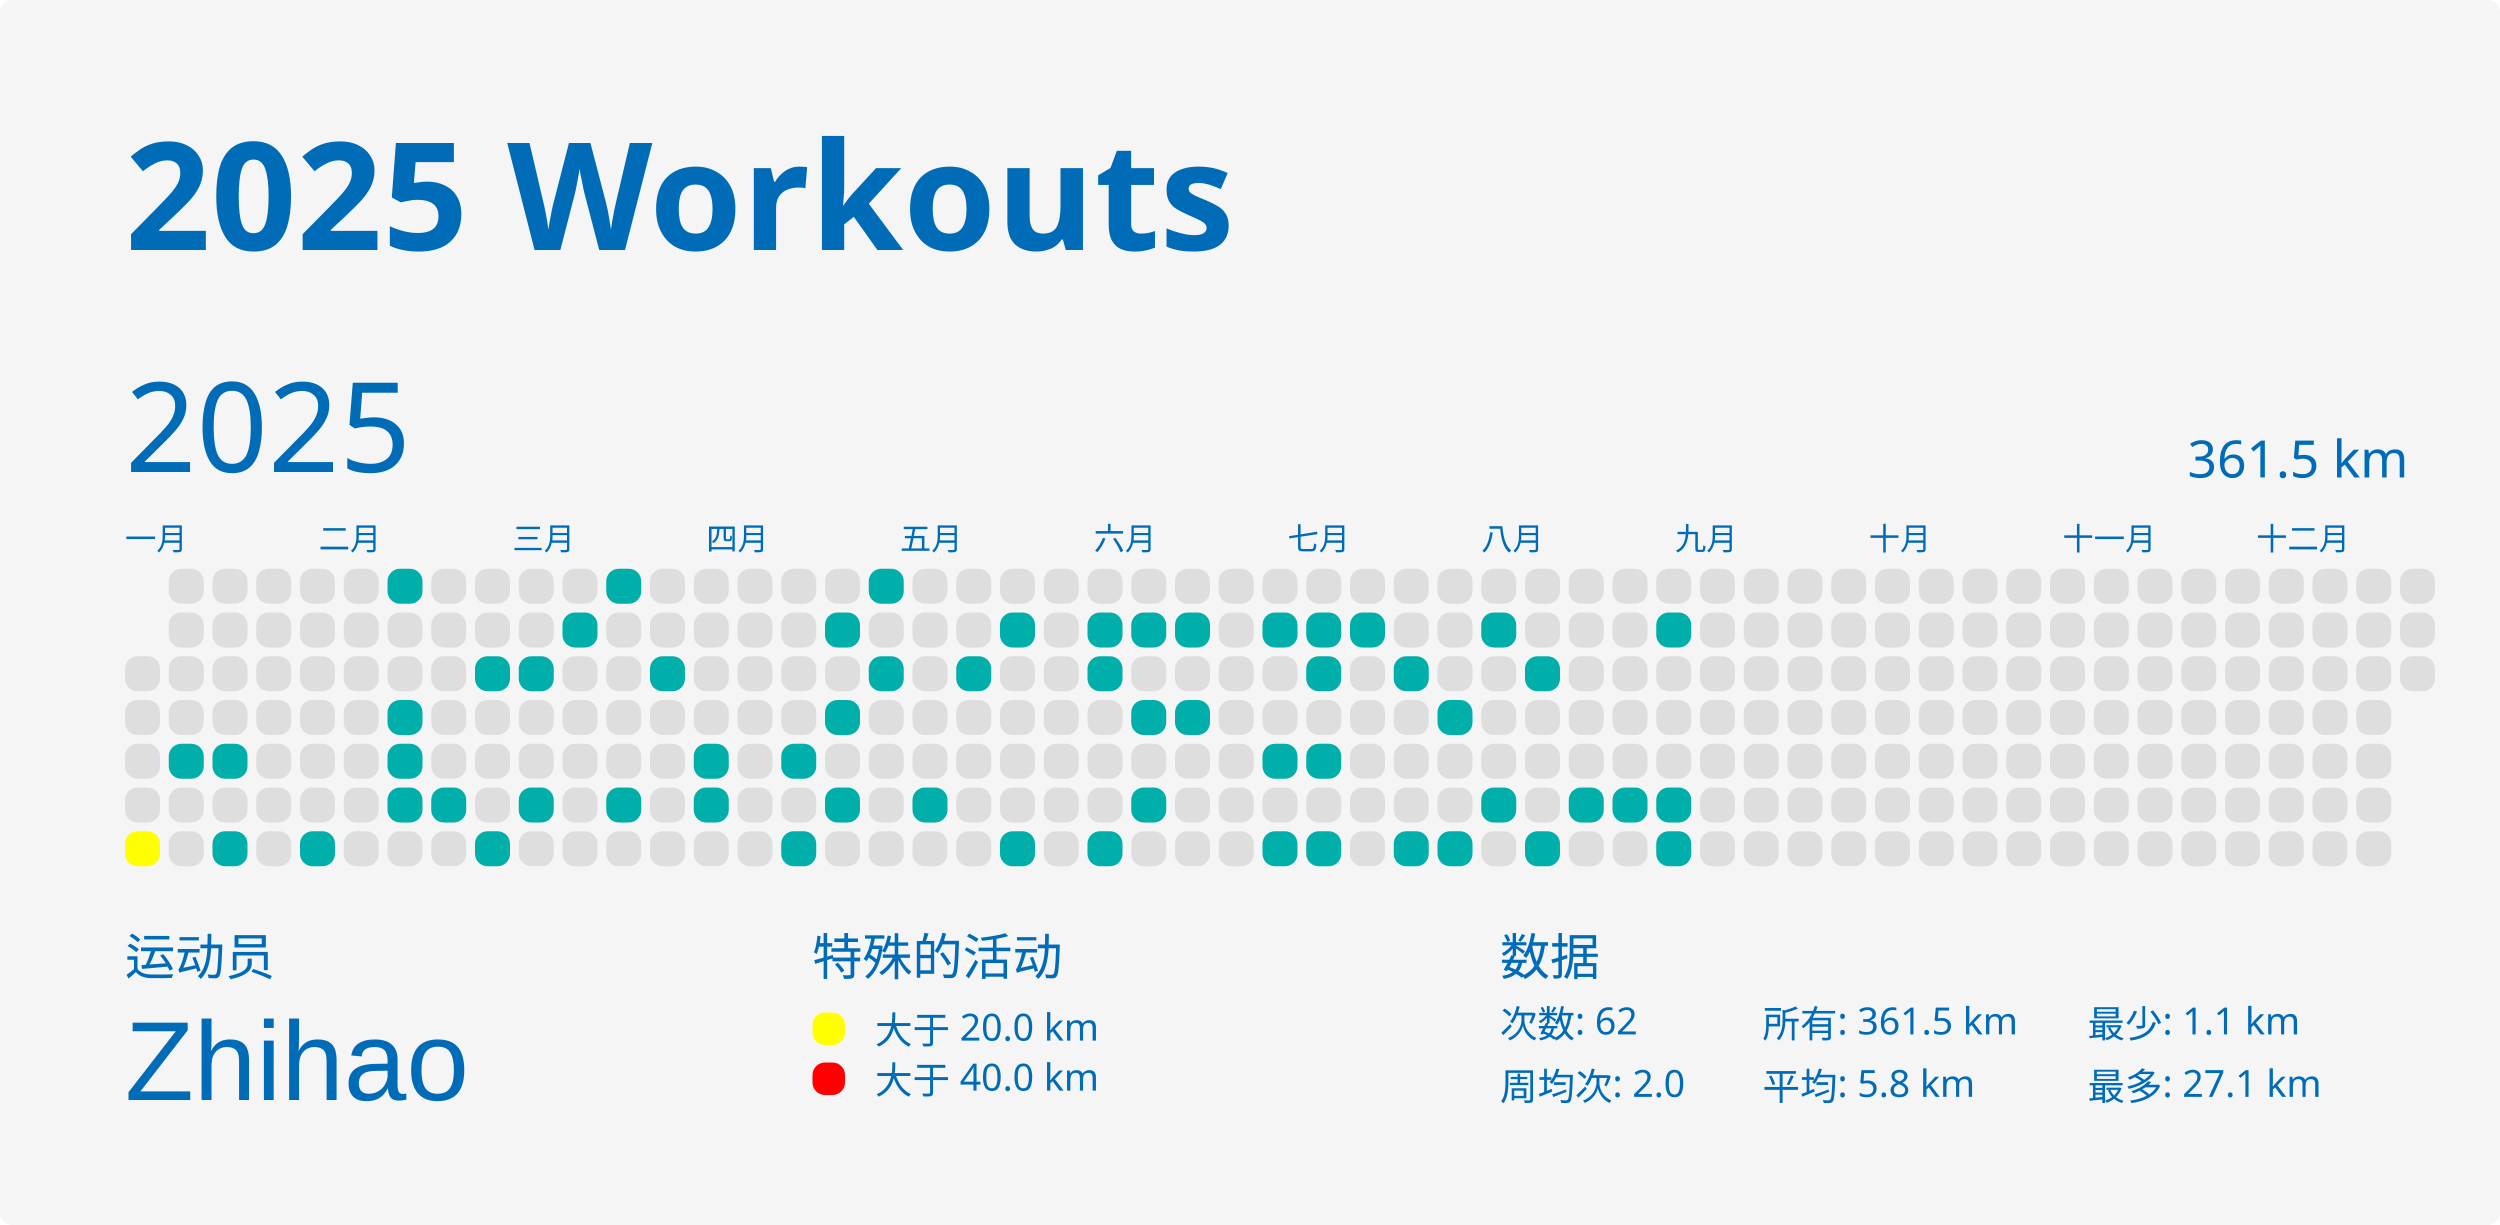
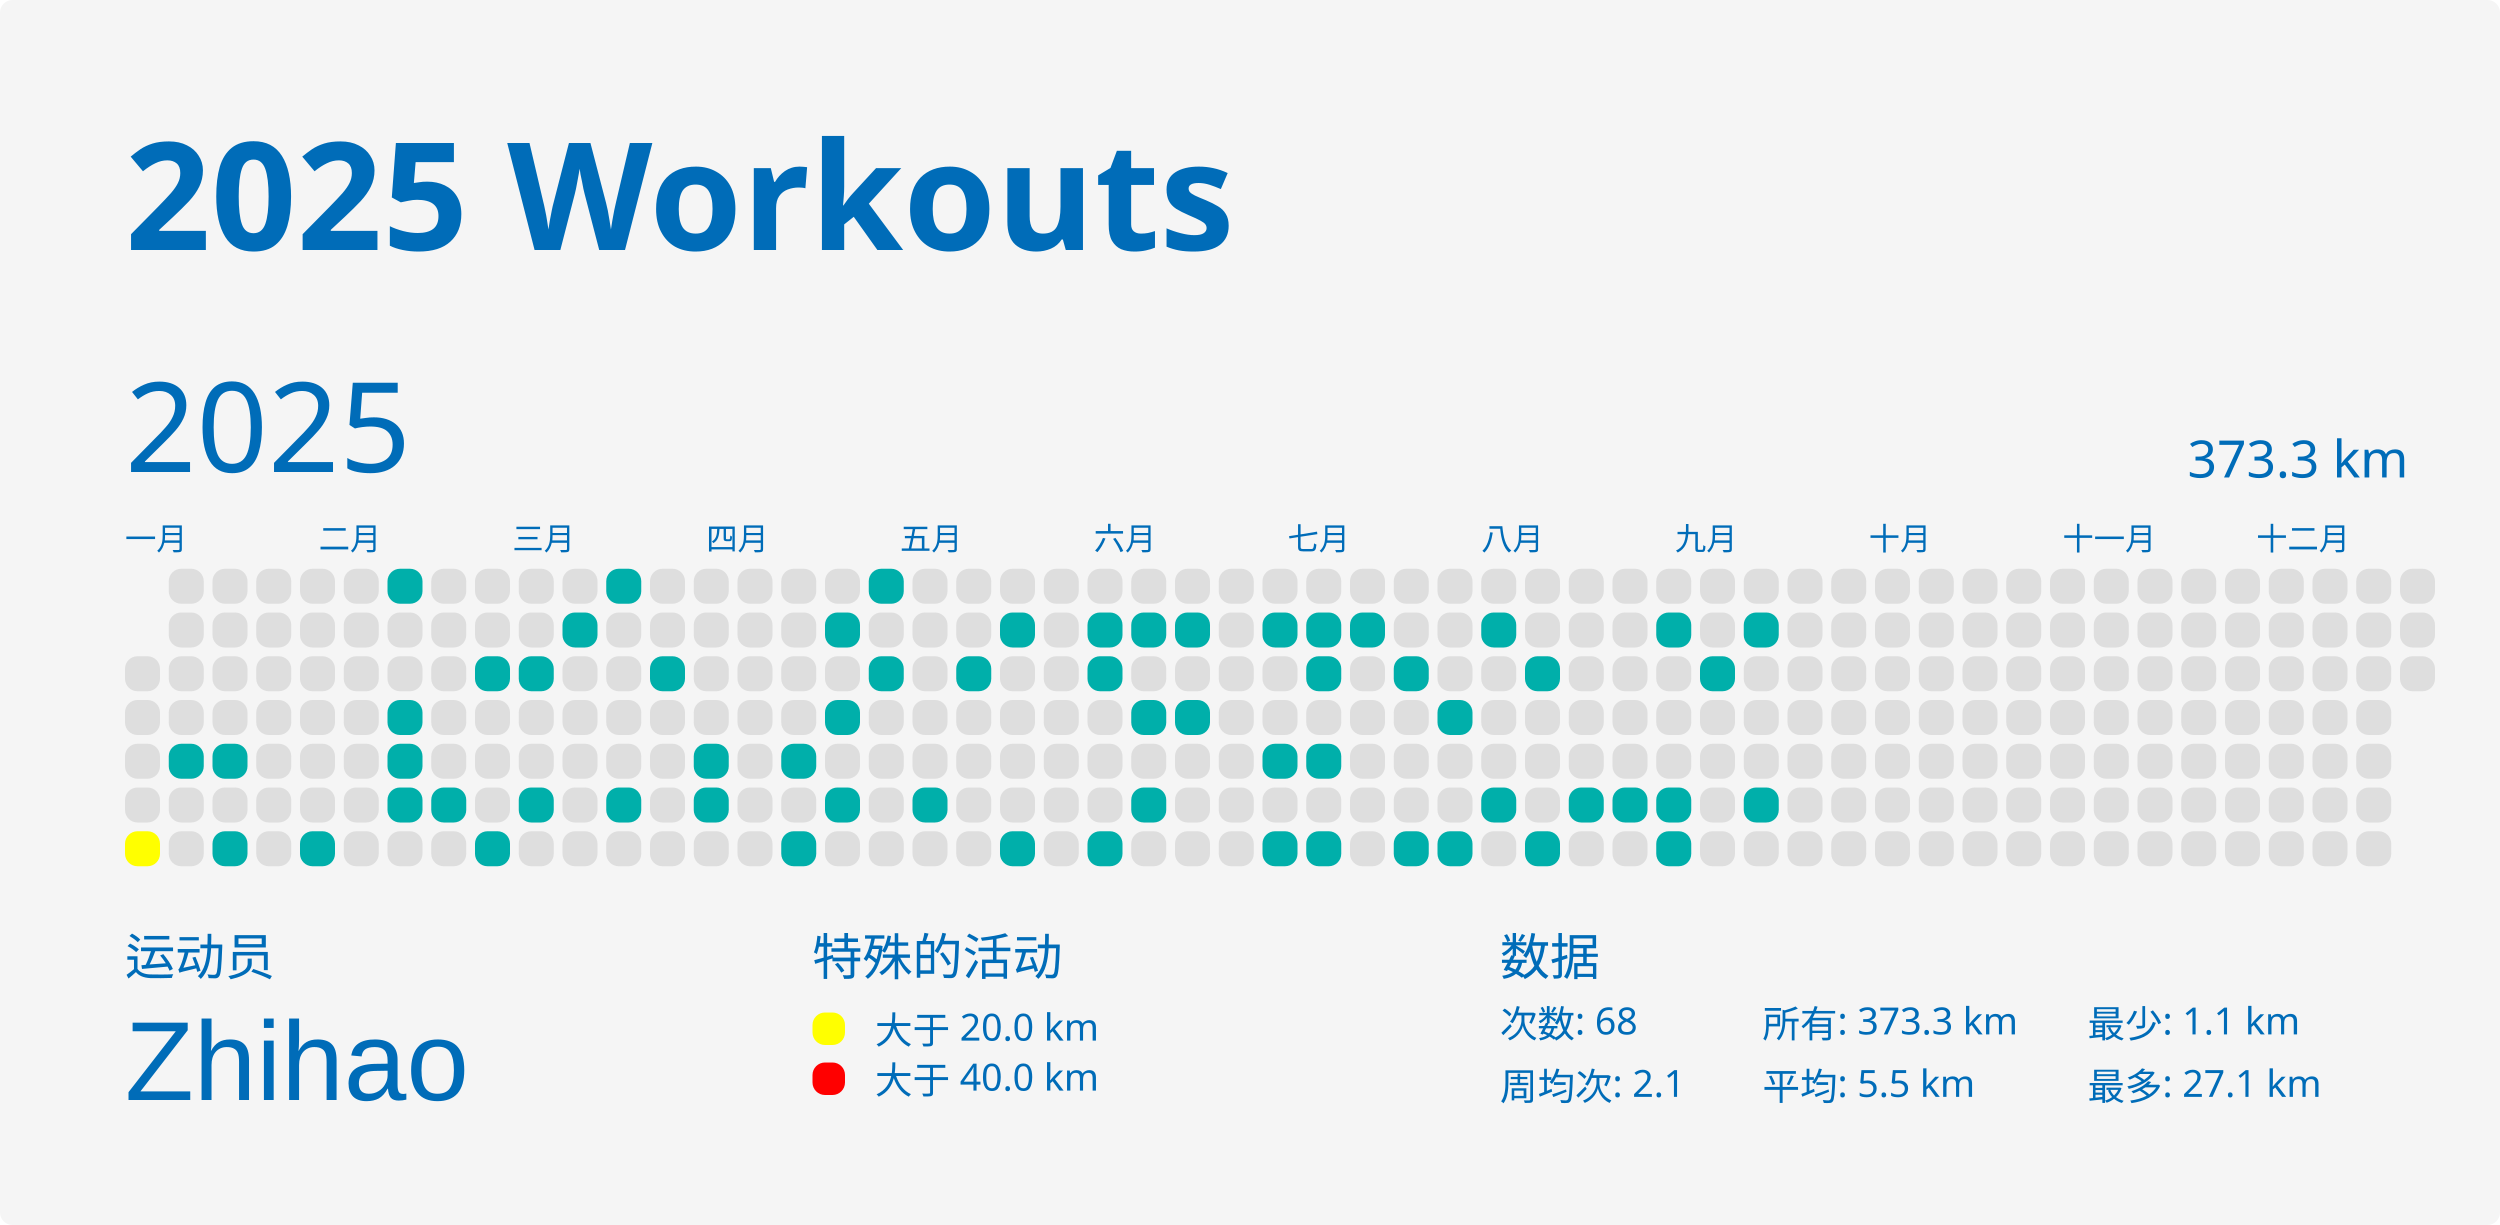
<svg xmlns="http://www.w3.org/2000/svg" baseProfile="full" height="98mm" version="1.1" viewBox="0,0,200,98" width="200mm">
  <defs />
  <rect fill="#f5f5f5" height="98" rx="1" ry="1" width="200" x="0" y="0" />
  <text fill="#006cb8" style="font-size:12px; font-family:MGI-Regular; font-weight:bold;" x="10" y="20">2025 Workouts</text>
  <text fill="#006cb8" style="font-size:4px; font-family:MGI-Regular" x="10" y="78">运动员</text>
  <text fill="#006cb8" style="font-size:9px; font-family:Arial" x="10" y="88">Zhihao</text>
  <text fill="#006cb8" style="font-size:4px; font-family:MGI-Regular" x="65" y="78">特殊的活动</text>
  <rect fill="yellow" height="2.6" rx="1" ry="1" width="2.6" x="65" y="81" />
  <text fill="#006cb8" style="font-size:3px; font-family:MGI-Regular" x="70" y="83.5">大于 20.0 km</text>
  <rect fill="red" height="2.6" rx="1" ry="1" width="2.6" x="65" y="85" />
  <text fill="#006cb8" style="font-size:3px; font-family:MGI-Regular" x="70" y="87.5">大于 40.0 km</text>
  <text fill="#006cb8" style="font-size:4px; font-family:MGI-Regular" x="120" y="78">数据</text>
-   <text fill="#006cb8" style="font-size:3px; font-family:MGI-Regular" x="120" y="83">次数: 62</text>
-   <text fill="#006cb8" style="font-size:3px; font-family:MGI-Regular" x="120" y="88">周均次: 2.0</text>
-   <text fill="#006cb8" style="font-size:3px; font-family:MGI-Regular" x="141" y="83">所有: 361.5 km</text>
-   <text fill="#006cb8" style="font-size:3px; font-family:MGI-Regular" x="141" y="88">平均: 5.8 km</text>
+   <text fill="#006cb8" style="font-size:3px; font-family:MGI-Regular" x="120" y="83">次数: 68</text>
+   <text fill="#006cb8" style="font-size:3px; font-family:MGI-Regular" x="120" y="88">周均次: 2.1</text>
+   <text fill="#006cb8" style="font-size:3px; font-family:MGI-Regular" x="141" y="83">所有: 373.3 km</text>
+   <text fill="#006cb8" style="font-size:3px; font-family:MGI-Regular" x="141" y="88">平均: 5.5 km</text>
  <text fill="#006cb8" style="font-size:3px; font-family:MGI-Regular" x="167" y="83">最少: 1.1 km</text>
  <text fill="#006cb8" style="font-size:3px; font-family:MGI-Regular" x="167" y="88">最多: 27.1 km</text>
  <text dominant-baseline="hanging" fill="#006cb8" style="font-size:10.0px; font-family:MGI-Regular;" x="10" y="30">2025</text>
-   <text dominant-baseline="hanging" fill="#006cb8" style="font-size:4.125px; font-family:MGI-Regular;" x="175" y="35">361.5 km</text>
+   <text dominant-baseline="hanging" fill="#006cb8" style="font-size:4.125px; font-family:MGI-Regular;" x="175" y="35">373.3 km</text>
  <text fill="#006cb8" style="font-size:2.5px; font-family:MGI-Regular" x="10.0" y="44">一月</text>
  <text fill="#006cb8" style="font-size:2.5px; font-family:MGI-Regular" x="25.5" y="44">二月</text>
  <text fill="#006cb8" style="font-size:2.5px; font-family:MGI-Regular" x="41.0" y="44">三月</text>
  <text fill="#006cb8" style="font-size:2.5px; font-family:MGI-Regular" x="56.5" y="44">四月</text>
  <text fill="#006cb8" style="font-size:2.5px; font-family:MGI-Regular" x="72.0" y="44">五月</text>
  <text fill="#006cb8" style="font-size:2.5px; font-family:MGI-Regular" x="87.5" y="44">六月</text>
  <text fill="#006cb8" style="font-size:2.5px; font-family:MGI-Regular" x="103.0" y="44">七月</text>
  <text fill="#006cb8" style="font-size:2.5px; font-family:MGI-Regular" x="118.5" y="44">八月</text>
  <text fill="#006cb8" style="font-size:2.5px; font-family:MGI-Regular" x="134.0" y="44">九月</text>
  <text fill="#006cb8" style="font-size:2.5px; font-family:MGI-Regular" x="149.5" y="44">十月</text>
  <text fill="#006cb8" style="font-size:2.5px; font-family:MGI-Regular" x="165.0" y="44">十一月</text>
  <text fill="#006cb8" style="font-size:2.5px; font-family:MGI-Regular" x="180.5" y="44">十二月</text>
  <rect fill="#dedede" height="2.8" rx="1" ry="1" width="2.8" x="10.0" y="52.5" />
  <rect fill="#dedede" height="2.8" rx="1" ry="1" width="2.8" x="10.0" y="56.0" />
  <rect fill="#dedede" height="2.8" rx="1" ry="1" width="2.8" x="10.0" y="59.5" />
  <rect fill="#dedede" height="2.8" rx="1" ry="1" width="2.8" x="10.0" y="63.0" />
  <rect fill="yellow" height="2.8" rx="1" ry="1" width="2.8" x="10.0" y="66.5" />
  <rect fill="#dedede" height="2.8" rx="1" ry="1" width="2.8" x="13.5" y="45.5" />
  <rect fill="#dedede" height="2.8" rx="1" ry="1" width="2.8" x="13.5" y="49.0" />
  <rect fill="#dedede" height="2.8" rx="1" ry="1" width="2.8" x="13.5" y="52.5" />
  <rect fill="#dedede" height="2.8" rx="1" ry="1" width="2.8" x="13.5" y="56.0" />
  <rect fill="#00AFAA" height="2.8" rx="1" ry="1" width="2.8" x="13.5" y="59.5" />
  <rect fill="#dedede" height="2.8" rx="1" ry="1" width="2.8" x="13.5" y="63.0" />
  <rect fill="#dedede" height="2.8" rx="1" ry="1" width="2.8" x="13.5" y="66.5" />
  <rect fill="#dedede" height="2.8" rx="1" ry="1" width="2.8" x="17.0" y="45.5" />
  <rect fill="#dedede" height="2.8" rx="1" ry="1" width="2.8" x="17.0" y="49.0" />
  <rect fill="#dedede" height="2.8" rx="1" ry="1" width="2.8" x="17.0" y="52.5" />
  <rect fill="#dedede" height="2.8" rx="1" ry="1" width="2.8" x="17.0" y="56.0" />
  <rect fill="#00AFAA" height="2.8" rx="1" ry="1" width="2.8" x="17.0" y="59.5" />
  <rect fill="#dedede" height="2.8" rx="1" ry="1" width="2.8" x="17.0" y="63.0" />
  <rect fill="#00AFAA" height="2.8" rx="1" ry="1" width="2.8" x="17.0" y="66.5" />
  <rect fill="#dedede" height="2.8" rx="1" ry="1" width="2.8" x="20.5" y="45.5" />
  <rect fill="#dedede" height="2.8" rx="1" ry="1" width="2.8" x="20.5" y="49.0" />
  <rect fill="#dedede" height="2.8" rx="1" ry="1" width="2.8" x="20.5" y="52.5" />
  <rect fill="#dedede" height="2.8" rx="1" ry="1" width="2.8" x="20.5" y="56.0" />
  <rect fill="#dedede" height="2.8" rx="1" ry="1" width="2.8" x="20.5" y="59.5" />
  <rect fill="#dedede" height="2.8" rx="1" ry="1" width="2.8" x="20.5" y="63.0" />
  <rect fill="#dedede" height="2.8" rx="1" ry="1" width="2.8" x="20.5" y="66.5" />
  <rect fill="#dedede" height="2.8" rx="1" ry="1" width="2.8" x="24.0" y="45.5" />
  <rect fill="#dedede" height="2.8" rx="1" ry="1" width="2.8" x="24.0" y="49.0" />
  <rect fill="#dedede" height="2.8" rx="1" ry="1" width="2.8" x="24.0" y="52.5" />
  <rect fill="#dedede" height="2.8" rx="1" ry="1" width="2.8" x="24.0" y="56.0" />
  <rect fill="#dedede" height="2.8" rx="1" ry="1" width="2.8" x="24.0" y="59.5" />
  <rect fill="#dedede" height="2.8" rx="1" ry="1" width="2.8" x="24.0" y="63.0" />
  <rect fill="#00AFAA" height="2.8" rx="1" ry="1" width="2.8" x="24.0" y="66.5" />
  <rect fill="#dedede" height="2.8" rx="1" ry="1" width="2.8" x="27.5" y="45.5" />
  <rect fill="#dedede" height="2.8" rx="1" ry="1" width="2.8" x="27.5" y="49.0" />
  <rect fill="#dedede" height="2.8" rx="1" ry="1" width="2.8" x="27.5" y="52.5" />
  <rect fill="#dedede" height="2.8" rx="1" ry="1" width="2.8" x="27.5" y="56.0" />
  <rect fill="#dedede" height="2.8" rx="1" ry="1" width="2.8" x="27.5" y="59.5" />
  <rect fill="#dedede" height="2.8" rx="1" ry="1" width="2.8" x="27.5" y="63.0" />
  <rect fill="#dedede" height="2.8" rx="1" ry="1" width="2.8" x="27.5" y="66.5" />
  <rect fill="#00AFAA" height="2.8" rx="1" ry="1" width="2.8" x="31.0" y="45.5" />
  <rect fill="#dedede" height="2.8" rx="1" ry="1" width="2.8" x="31.0" y="49.0" />
  <rect fill="#dedede" height="2.8" rx="1" ry="1" width="2.8" x="31.0" y="52.5" />
  <rect fill="#00AFAA" height="2.8" rx="1" ry="1" width="2.8" x="31.0" y="56.0" />
  <rect fill="#00AFAA" height="2.8" rx="1" ry="1" width="2.8" x="31.0" y="59.5" />
  <rect fill="#00AFAA" height="2.8" rx="1" ry="1" width="2.8" x="31.0" y="63.0" />
  <rect fill="#dedede" height="2.8" rx="1" ry="1" width="2.8" x="31.0" y="66.5" />
  <rect fill="#dedede" height="2.8" rx="1" ry="1" width="2.8" x="34.5" y="45.5" />
  <rect fill="#dedede" height="2.8" rx="1" ry="1" width="2.8" x="34.5" y="49.0" />
  <rect fill="#dedede" height="2.8" rx="1" ry="1" width="2.8" x="34.5" y="52.5" />
  <rect fill="#dedede" height="2.8" rx="1" ry="1" width="2.8" x="34.5" y="56.0" />
  <rect fill="#dedede" height="2.8" rx="1" ry="1" width="2.8" x="34.5" y="59.5" />
  <rect fill="#00AFAA" height="2.8" rx="1" ry="1" width="2.8" x="34.5" y="63.0" />
  <rect fill="#dedede" height="2.8" rx="1" ry="1" width="2.8" x="34.5" y="66.5" />
  <rect fill="#dedede" height="2.8" rx="1" ry="1" width="2.8" x="38.0" y="45.5" />
  <rect fill="#dedede" height="2.8" rx="1" ry="1" width="2.8" x="38.0" y="49.0" />
  <rect fill="#00AFAA" height="2.8" rx="1" ry="1" width="2.8" x="38.0" y="52.5" />
  <rect fill="#dedede" height="2.8" rx="1" ry="1" width="2.8" x="38.0" y="56.0" />
  <rect fill="#dedede" height="2.8" rx="1" ry="1" width="2.8" x="38.0" y="59.5" />
  <rect fill="#dedede" height="2.8" rx="1" ry="1" width="2.8" x="38.0" y="63.0" />
  <rect fill="#00AFAA" height="2.8" rx="1" ry="1" width="2.8" x="38.0" y="66.5" />
  <rect fill="#dedede" height="2.8" rx="1" ry="1" width="2.8" x="41.5" y="45.5" />
  <rect fill="#dedede" height="2.8" rx="1" ry="1" width="2.8" x="41.5" y="49.0" />
  <rect fill="#00AFAA" height="2.8" rx="1" ry="1" width="2.8" x="41.5" y="52.5" />
  <rect fill="#dedede" height="2.8" rx="1" ry="1" width="2.8" x="41.5" y="56.0" />
  <rect fill="#dedede" height="2.8" rx="1" ry="1" width="2.8" x="41.5" y="59.5" />
  <rect fill="#00AFAA" height="2.8" rx="1" ry="1" width="2.8" x="41.5" y="63.0" />
  <rect fill="#dedede" height="2.8" rx="1" ry="1" width="2.8" x="41.5" y="66.5" />
  <rect fill="#dedede" height="2.8" rx="1" ry="1" width="2.8" x="45.0" y="45.5" />
  <rect fill="#00AFAA" height="2.8" rx="1" ry="1" width="2.8" x="45.0" y="49.0" />
  <rect fill="#dedede" height="2.8" rx="1" ry="1" width="2.8" x="45.0" y="52.5" />
  <rect fill="#dedede" height="2.8" rx="1" ry="1" width="2.8" x="45.0" y="56.0" />
  <rect fill="#dedede" height="2.8" rx="1" ry="1" width="2.8" x="45.0" y="59.5" />
  <rect fill="#dedede" height="2.8" rx="1" ry="1" width="2.8" x="45.0" y="63.0" />
  <rect fill="#dedede" height="2.8" rx="1" ry="1" width="2.8" x="45.0" y="66.5" />
  <rect fill="#00AFAA" height="2.8" rx="1" ry="1" width="2.8" x="48.5" y="45.5" />
  <rect fill="#dedede" height="2.8" rx="1" ry="1" width="2.8" x="48.5" y="49.0" />
  <rect fill="#dedede" height="2.8" rx="1" ry="1" width="2.8" x="48.5" y="52.5" />
  <rect fill="#dedede" height="2.8" rx="1" ry="1" width="2.8" x="48.5" y="56.0" />
  <rect fill="#dedede" height="2.8" rx="1" ry="1" width="2.8" x="48.5" y="59.5" />
  <rect fill="#00AFAA" height="2.8" rx="1" ry="1" width="2.8" x="48.5" y="63.0" />
  <rect fill="#dedede" height="2.8" rx="1" ry="1" width="2.8" x="48.5" y="66.5" />
  <rect fill="#dedede" height="2.8" rx="1" ry="1" width="2.8" x="52.0" y="45.5" />
  <rect fill="#dedede" height="2.8" rx="1" ry="1" width="2.8" x="52.0" y="49.0" />
  <rect fill="#00AFAA" height="2.8" rx="1" ry="1" width="2.8" x="52.0" y="52.5" />
  <rect fill="#dedede" height="2.8" rx="1" ry="1" width="2.8" x="52.0" y="56.0" />
  <rect fill="#dedede" height="2.8" rx="1" ry="1" width="2.8" x="52.0" y="59.5" />
  <rect fill="#dedede" height="2.8" rx="1" ry="1" width="2.8" x="52.0" y="63.0" />
  <rect fill="#dedede" height="2.8" rx="1" ry="1" width="2.8" x="52.0" y="66.5" />
  <rect fill="#dedede" height="2.8" rx="1" ry="1" width="2.8" x="55.5" y="45.5" />
  <rect fill="#dedede" height="2.8" rx="1" ry="1" width="2.8" x="55.5" y="49.0" />
  <rect fill="#dedede" height="2.8" rx="1" ry="1" width="2.8" x="55.5" y="52.5" />
  <rect fill="#dedede" height="2.8" rx="1" ry="1" width="2.8" x="55.5" y="56.0" />
  <rect fill="#00AFAA" height="2.8" rx="1" ry="1" width="2.8" x="55.5" y="59.5" />
  <rect fill="#00AFAA" height="2.8" rx="1" ry="1" width="2.8" x="55.5" y="63.0" />
  <rect fill="#dedede" height="2.8" rx="1" ry="1" width="2.8" x="55.5" y="66.5" />
  <rect fill="#dedede" height="2.8" rx="1" ry="1" width="2.8" x="59.0" y="45.5" />
  <rect fill="#dedede" height="2.8" rx="1" ry="1" width="2.8" x="59.0" y="49.0" />
  <rect fill="#dedede" height="2.8" rx="1" ry="1" width="2.8" x="59.0" y="52.5" />
  <rect fill="#dedede" height="2.8" rx="1" ry="1" width="2.8" x="59.0" y="56.0" />
  <rect fill="#dedede" height="2.8" rx="1" ry="1" width="2.8" x="59.0" y="59.5" />
  <rect fill="#dedede" height="2.8" rx="1" ry="1" width="2.8" x="59.0" y="63.0" />
  <rect fill="#dedede" height="2.8" rx="1" ry="1" width="2.8" x="59.0" y="66.5" />
  <rect fill="#dedede" height="2.8" rx="1" ry="1" width="2.8" x="62.5" y="45.5" />
  <rect fill="#dedede" height="2.8" rx="1" ry="1" width="2.8" x="62.5" y="49.0" />
  <rect fill="#dedede" height="2.8" rx="1" ry="1" width="2.8" x="62.5" y="52.5" />
  <rect fill="#dedede" height="2.8" rx="1" ry="1" width="2.8" x="62.5" y="56.0" />
  <rect fill="#00AFAA" height="2.8" rx="1" ry="1" width="2.8" x="62.5" y="59.5" />
  <rect fill="#dedede" height="2.8" rx="1" ry="1" width="2.8" x="62.5" y="63.0" />
  <rect fill="#00AFAA" height="2.8" rx="1" ry="1" width="2.8" x="62.5" y="66.5" />
  <rect fill="#dedede" height="2.8" rx="1" ry="1" width="2.8" x="66.0" y="45.5" />
  <rect fill="#00AFAA" height="2.8" rx="1" ry="1" width="2.8" x="66.0" y="49.0" />
  <rect fill="#dedede" height="2.8" rx="1" ry="1" width="2.8" x="66.0" y="52.5" />
  <rect fill="#00AFAA" height="2.8" rx="1" ry="1" width="2.8" x="66.0" y="56.0" />
  <rect fill="#dedede" height="2.8" rx="1" ry="1" width="2.8" x="66.0" y="59.5" />
  <rect fill="#00AFAA" height="2.8" rx="1" ry="1" width="2.8" x="66.0" y="63.0" />
  <rect fill="#dedede" height="2.8" rx="1" ry="1" width="2.8" x="66.0" y="66.5" />
  <rect fill="#00AFAA" height="2.8" rx="1" ry="1" width="2.8" x="69.5" y="45.5" />
  <rect fill="#dedede" height="2.8" rx="1" ry="1" width="2.8" x="69.5" y="49.0" />
  <rect fill="#00AFAA" height="2.8" rx="1" ry="1" width="2.8" x="69.5" y="52.5" />
  <rect fill="#dedede" height="2.8" rx="1" ry="1" width="2.8" x="69.5" y="56.0" />
  <rect fill="#dedede" height="2.8" rx="1" ry="1" width="2.8" x="69.5" y="59.5" />
  <rect fill="#dedede" height="2.8" rx="1" ry="1" width="2.8" x="69.5" y="63.0" />
  <rect fill="#dedede" height="2.8" rx="1" ry="1" width="2.8" x="69.5" y="66.5" />
  <rect fill="#dedede" height="2.8" rx="1" ry="1" width="2.8" x="73.0" y="45.5" />
  <rect fill="#dedede" height="2.8" rx="1" ry="1" width="2.8" x="73.0" y="49.0" />
  <rect fill="#dedede" height="2.8" rx="1" ry="1" width="2.8" x="73.0" y="52.5" />
  <rect fill="#dedede" height="2.8" rx="1" ry="1" width="2.8" x="73.0" y="56.0" />
  <rect fill="#dedede" height="2.8" rx="1" ry="1" width="2.8" x="73.0" y="59.5" />
  <rect fill="#00AFAA" height="2.8" rx="1" ry="1" width="2.8" x="73.0" y="63.0" />
  <rect fill="#dedede" height="2.8" rx="1" ry="1" width="2.8" x="73.0" y="66.5" />
  <rect fill="#dedede" height="2.8" rx="1" ry="1" width="2.8" x="76.5" y="45.5" />
  <rect fill="#dedede" height="2.8" rx="1" ry="1" width="2.8" x="76.5" y="49.0" />
  <rect fill="#00AFAA" height="2.8" rx="1" ry="1" width="2.8" x="76.5" y="52.5" />
  <rect fill="#dedede" height="2.8" rx="1" ry="1" width="2.8" x="76.5" y="56.0" />
  <rect fill="#dedede" height="2.8" rx="1" ry="1" width="2.8" x="76.5" y="59.5" />
  <rect fill="#dedede" height="2.8" rx="1" ry="1" width="2.8" x="76.5" y="63.0" />
  <rect fill="#dedede" height="2.8" rx="1" ry="1" width="2.8" x="76.5" y="66.5" />
  <rect fill="#dedede" height="2.8" rx="1" ry="1" width="2.8" x="80.0" y="45.5" />
  <rect fill="#00AFAA" height="2.8" rx="1" ry="1" width="2.8" x="80.0" y="49.0" />
  <rect fill="#dedede" height="2.8" rx="1" ry="1" width="2.8" x="80.0" y="52.5" />
  <rect fill="#dedede" height="2.8" rx="1" ry="1" width="2.8" x="80.0" y="56.0" />
  <rect fill="#dedede" height="2.8" rx="1" ry="1" width="2.8" x="80.0" y="59.5" />
  <rect fill="#dedede" height="2.8" rx="1" ry="1" width="2.8" x="80.0" y="63.0" />
  <rect fill="#00AFAA" height="2.8" rx="1" ry="1" width="2.8" x="80.0" y="66.5" />
  <rect fill="#dedede" height="2.8" rx="1" ry="1" width="2.8" x="83.5" y="45.5" />
  <rect fill="#dedede" height="2.8" rx="1" ry="1" width="2.8" x="83.5" y="49.0" />
  <rect fill="#dedede" height="2.8" rx="1" ry="1" width="2.8" x="83.5" y="52.5" />
  <rect fill="#dedede" height="2.8" rx="1" ry="1" width="2.8" x="83.5" y="56.0" />
  <rect fill="#dedede" height="2.8" rx="1" ry="1" width="2.8" x="83.5" y="59.5" />
  <rect fill="#dedede" height="2.8" rx="1" ry="1" width="2.8" x="83.5" y="63.0" />
  <rect fill="#dedede" height="2.8" rx="1" ry="1" width="2.8" x="83.5" y="66.5" />
  <rect fill="#dedede" height="2.8" rx="1" ry="1" width="2.8" x="87.0" y="45.5" />
  <rect fill="#00AFAA" height="2.8" rx="1" ry="1" width="2.8" x="87.0" y="49.0" />
  <rect fill="#00AFAA" height="2.8" rx="1" ry="1" width="2.8" x="87.0" y="52.5" />
  <rect fill="#dedede" height="2.8" rx="1" ry="1" width="2.8" x="87.0" y="56.0" />
  <rect fill="#dedede" height="2.8" rx="1" ry="1" width="2.8" x="87.0" y="59.5" />
  <rect fill="#dedede" height="2.8" rx="1" ry="1" width="2.8" x="87.0" y="63.0" />
  <rect fill="#00AFAA" height="2.8" rx="1" ry="1" width="2.8" x="87.0" y="66.5" />
  <rect fill="#dedede" height="2.8" rx="1" ry="1" width="2.8" x="90.5" y="45.5" />
  <rect fill="#00AFAA" height="2.8" rx="1" ry="1" width="2.8" x="90.5" y="49.0" />
  <rect fill="#dedede" height="2.8" rx="1" ry="1" width="2.8" x="90.5" y="52.5" />
  <rect fill="#00AFAA" height="2.8" rx="1" ry="1" width="2.8" x="90.5" y="56.0" />
  <rect fill="#dedede" height="2.8" rx="1" ry="1" width="2.8" x="90.5" y="59.5" />
  <rect fill="#00AFAA" height="2.8" rx="1" ry="1" width="2.8" x="90.5" y="63.0" />
  <rect fill="#dedede" height="2.8" rx="1" ry="1" width="2.8" x="90.5" y="66.5" />
  <rect fill="#dedede" height="2.8" rx="1" ry="1" width="2.8" x="94.0" y="45.5" />
  <rect fill="#00AFAA" height="2.8" rx="1" ry="1" width="2.8" x="94.0" y="49.0" />
  <rect fill="#dedede" height="2.8" rx="1" ry="1" width="2.8" x="94.0" y="52.5" />
  <rect fill="#00AFAA" height="2.8" rx="1" ry="1" width="2.8" x="94.0" y="56.0" />
  <rect fill="#dedede" height="2.8" rx="1" ry="1" width="2.8" x="94.0" y="59.5" />
  <rect fill="#dedede" height="2.8" rx="1" ry="1" width="2.8" x="94.0" y="63.0" />
  <rect fill="#dedede" height="2.8" rx="1" ry="1" width="2.8" x="94.0" y="66.5" />
  <rect fill="#dedede" height="2.8" rx="1" ry="1" width="2.8" x="97.5" y="45.5" />
  <rect fill="#dedede" height="2.8" rx="1" ry="1" width="2.8" x="97.5" y="49.0" />
  <rect fill="#dedede" height="2.8" rx="1" ry="1" width="2.8" x="97.5" y="52.5" />
  <rect fill="#dedede" height="2.8" rx="1" ry="1" width="2.8" x="97.5" y="56.0" />
  <rect fill="#dedede" height="2.8" rx="1" ry="1" width="2.8" x="97.5" y="59.5" />
  <rect fill="#dedede" height="2.8" rx="1" ry="1" width="2.8" x="97.5" y="63.0" />
  <rect fill="#dedede" height="2.8" rx="1" ry="1" width="2.8" x="97.5" y="66.5" />
  <rect fill="#dedede" height="2.8" rx="1" ry="1" width="2.8" x="101.0" y="45.5" />
  <rect fill="#00AFAA" height="2.8" rx="1" ry="1" width="2.8" x="101.0" y="49.0" />
  <rect fill="#dedede" height="2.8" rx="1" ry="1" width="2.8" x="101.0" y="52.5" />
  <rect fill="#dedede" height="2.8" rx="1" ry="1" width="2.8" x="101.0" y="56.0" />
  <rect fill="#00AFAA" height="2.8" rx="1" ry="1" width="2.8" x="101.0" y="59.5" />
  <rect fill="#dedede" height="2.8" rx="1" ry="1" width="2.8" x="101.0" y="63.0" />
  <rect fill="#00AFAA" height="2.8" rx="1" ry="1" width="2.8" x="101.0" y="66.5" />
  <rect fill="#dedede" height="2.8" rx="1" ry="1" width="2.8" x="104.5" y="45.5" />
  <rect fill="#00AFAA" height="2.8" rx="1" ry="1" width="2.8" x="104.5" y="49.0" />
  <rect fill="#00AFAA" height="2.8" rx="1" ry="1" width="2.8" x="104.5" y="52.5" />
  <rect fill="#dedede" height="2.8" rx="1" ry="1" width="2.8" x="104.5" y="56.0" />
  <rect fill="#00AFAA" height="2.8" rx="1" ry="1" width="2.8" x="104.5" y="59.5" />
  <rect fill="#dedede" height="2.8" rx="1" ry="1" width="2.8" x="104.5" y="63.0" />
  <rect fill="#00AFAA" height="2.8" rx="1" ry="1" width="2.8" x="104.5" y="66.5" />
  <rect fill="#dedede" height="2.8" rx="1" ry="1" width="2.8" x="108.0" y="45.5" />
  <rect fill="#00AFAA" height="2.8" rx="1" ry="1" width="2.8" x="108.0" y="49.0" />
  <rect fill="#dedede" height="2.8" rx="1" ry="1" width="2.8" x="108.0" y="52.5" />
  <rect fill="#dedede" height="2.8" rx="1" ry="1" width="2.8" x="108.0" y="56.0" />
  <rect fill="#dedede" height="2.8" rx="1" ry="1" width="2.8" x="108.0" y="59.5" />
  <rect fill="#dedede" height="2.8" rx="1" ry="1" width="2.8" x="108.0" y="63.0" />
  <rect fill="#dedede" height="2.8" rx="1" ry="1" width="2.8" x="108.0" y="66.5" />
  <rect fill="#dedede" height="2.8" rx="1" ry="1" width="2.8" x="111.5" y="45.5" />
  <rect fill="#dedede" height="2.8" rx="1" ry="1" width="2.8" x="111.5" y="49.0" />
  <rect fill="#00AFAA" height="2.8" rx="1" ry="1" width="2.8" x="111.5" y="52.5" />
  <rect fill="#dedede" height="2.8" rx="1" ry="1" width="2.8" x="111.5" y="56.0" />
  <rect fill="#dedede" height="2.8" rx="1" ry="1" width="2.8" x="111.5" y="59.5" />
  <rect fill="#dedede" height="2.8" rx="1" ry="1" width="2.8" x="111.5" y="63.0" />
  <rect fill="#00AFAA" height="2.8" rx="1" ry="1" width="2.8" x="111.5" y="66.5" />
  <rect fill="#dedede" height="2.8" rx="1" ry="1" width="2.8" x="115.0" y="45.5" />
  <rect fill="#dedede" height="2.8" rx="1" ry="1" width="2.8" x="115.0" y="49.0" />
  <rect fill="#dedede" height="2.8" rx="1" ry="1" width="2.8" x="115.0" y="52.5" />
  <rect fill="#00AFAA" height="2.8" rx="1" ry="1" width="2.8" x="115.0" y="56.0" />
  <rect fill="#dedede" height="2.8" rx="1" ry="1" width="2.8" x="115.0" y="59.5" />
  <rect fill="#dedede" height="2.8" rx="1" ry="1" width="2.8" x="115.0" y="63.0" />
  <rect fill="#00AFAA" height="2.8" rx="1" ry="1" width="2.8" x="115.0" y="66.5" />
  <rect fill="#dedede" height="2.8" rx="1" ry="1" width="2.8" x="118.5" y="45.5" />
  <rect fill="#00AFAA" height="2.8" rx="1" ry="1" width="2.8" x="118.5" y="49.0" />
  <rect fill="#dedede" height="2.8" rx="1" ry="1" width="2.8" x="118.5" y="52.5" />
  <rect fill="#dedede" height="2.8" rx="1" ry="1" width="2.8" x="118.5" y="56.0" />
  <rect fill="#dedede" height="2.8" rx="1" ry="1" width="2.8" x="118.5" y="59.5" />
  <rect fill="#00AFAA" height="2.8" rx="1" ry="1" width="2.8" x="118.5" y="63.0" />
  <rect fill="#dedede" height="2.8" rx="1" ry="1" width="2.8" x="118.5" y="66.5" />
  <rect fill="#dedede" height="2.8" rx="1" ry="1" width="2.8" x="122.0" y="45.5" />
  <rect fill="#dedede" height="2.8" rx="1" ry="1" width="2.8" x="122.0" y="49.0" />
  <rect fill="#00AFAA" height="2.8" rx="1" ry="1" width="2.8" x="122.0" y="52.5" />
  <rect fill="#dedede" height="2.8" rx="1" ry="1" width="2.8" x="122.0" y="56.0" />
  <rect fill="#dedede" height="2.8" rx="1" ry="1" width="2.8" x="122.0" y="59.5" />
  <rect fill="#dedede" height="2.8" rx="1" ry="1" width="2.8" x="122.0" y="63.0" />
  <rect fill="#00AFAA" height="2.8" rx="1" ry="1" width="2.8" x="122.0" y="66.5" />
  <rect fill="#dedede" height="2.8" rx="1" ry="1" width="2.8" x="125.5" y="45.5" />
  <rect fill="#dedede" height="2.8" rx="1" ry="1" width="2.8" x="125.5" y="49.0" />
  <rect fill="#dedede" height="2.8" rx="1" ry="1" width="2.8" x="125.5" y="52.5" />
  <rect fill="#dedede" height="2.8" rx="1" ry="1" width="2.8" x="125.5" y="56.0" />
  <rect fill="#dedede" height="2.8" rx="1" ry="1" width="2.8" x="125.5" y="59.5" />
  <rect fill="#00AFAA" height="2.8" rx="1" ry="1" width="2.8" x="125.5" y="63.0" />
  <rect fill="#dedede" height="2.8" rx="1" ry="1" width="2.8" x="125.5" y="66.5" />
  <rect fill="#dedede" height="2.8" rx="1" ry="1" width="2.8" x="129.0" y="45.5" />
  <rect fill="#dedede" height="2.8" rx="1" ry="1" width="2.8" x="129.0" y="49.0" />
  <rect fill="#dedede" height="2.8" rx="1" ry="1" width="2.8" x="129.0" y="52.5" />
  <rect fill="#dedede" height="2.8" rx="1" ry="1" width="2.8" x="129.0" y="56.0" />
  <rect fill="#dedede" height="2.8" rx="1" ry="1" width="2.8" x="129.0" y="59.5" />
  <rect fill="#00AFAA" height="2.8" rx="1" ry="1" width="2.8" x="129.0" y="63.0" />
  <rect fill="#dedede" height="2.8" rx="1" ry="1" width="2.8" x="129.0" y="66.5" />
  <rect fill="#dedede" height="2.8" rx="1" ry="1" width="2.8" x="132.5" y="45.5" />
  <rect fill="#00AFAA" height="2.8" rx="1" ry="1" width="2.8" x="132.5" y="49.0" />
  <rect fill="#dedede" height="2.8" rx="1" ry="1" width="2.8" x="132.5" y="52.5" />
  <rect fill="#dedede" height="2.8" rx="1" ry="1" width="2.8" x="132.5" y="56.0" />
  <rect fill="#dedede" height="2.8" rx="1" ry="1" width="2.8" x="132.5" y="59.5" />
  <rect fill="#00AFAA" height="2.8" rx="1" ry="1" width="2.8" x="132.5" y="63.0" />
  <rect fill="#00AFAA" height="2.8" rx="1" ry="1" width="2.8" x="132.5" y="66.5" />
  <rect fill="#dedede" height="2.8" rx="1" ry="1" width="2.8" x="136.0" y="45.5" />
  <rect fill="#dedede" height="2.8" rx="1" ry="1" width="2.8" x="136.0" y="49.0" />
-   <rect fill="#dedede" height="2.8" rx="1" ry="1" width="2.8" x="136.0" y="52.5" />
+   <rect fill="#00AFAA" height="2.8" rx="1" ry="1" width="2.8" x="136.0" y="52.5" />
  <rect fill="#dedede" height="2.8" rx="1" ry="1" width="2.8" x="136.0" y="56.0" />
  <rect fill="#dedede" height="2.8" rx="1" ry="1" width="2.8" x="136.0" y="59.5" />
  <rect fill="#dedede" height="2.8" rx="1" ry="1" width="2.8" x="136.0" y="63.0" />
  <rect fill="#dedede" height="2.8" rx="1" ry="1" width="2.8" x="136.0" y="66.5" />
  <rect fill="#dedede" height="2.8" rx="1" ry="1" width="2.8" x="139.5" y="45.5" />
-   <rect fill="#dedede" height="2.8" rx="1" ry="1" width="2.8" x="139.5" y="49.0" />
+   <rect fill="#00AFAA" height="2.8" rx="1" ry="1" width="2.8" x="139.5" y="49.0" />
  <rect fill="#dedede" height="2.8" rx="1" ry="1" width="2.8" x="139.5" y="52.5" />
  <rect fill="#dedede" height="2.8" rx="1" ry="1" width="2.8" x="139.5" y="56.0" />
  <rect fill="#dedede" height="2.8" rx="1" ry="1" width="2.8" x="139.5" y="59.5" />
-   <rect fill="#dedede" height="2.8" rx="1" ry="1" width="2.8" x="139.5" y="63.0" />
+   <rect fill="#00AFAA" height="2.8" rx="1" ry="1" width="2.8" x="139.5" y="63.0" />
  <rect fill="#dedede" height="2.8" rx="1" ry="1" width="2.8" x="139.5" y="66.5" />
  <rect fill="#dedede" height="2.8" rx="1" ry="1" width="2.8" x="143.0" y="45.5" />
  <rect fill="#dedede" height="2.8" rx="1" ry="1" width="2.8" x="143.0" y="49.0" />
  <rect fill="#dedede" height="2.8" rx="1" ry="1" width="2.8" x="143.0" y="52.5" />
  <rect fill="#dedede" height="2.8" rx="1" ry="1" width="2.8" x="143.0" y="56.0" />
  <rect fill="#dedede" height="2.8" rx="1" ry="1" width="2.8" x="143.0" y="59.5" />
  <rect fill="#dedede" height="2.8" rx="1" ry="1" width="2.8" x="143.0" y="63.0" />
  <rect fill="#dedede" height="2.8" rx="1" ry="1" width="2.8" x="143.0" y="66.5" />
  <rect fill="#dedede" height="2.8" rx="1" ry="1" width="2.8" x="146.5" y="45.5" />
  <rect fill="#dedede" height="2.8" rx="1" ry="1" width="2.8" x="146.5" y="49.0" />
  <rect fill="#dedede" height="2.8" rx="1" ry="1" width="2.8" x="146.5" y="52.5" />
  <rect fill="#dedede" height="2.8" rx="1" ry="1" width="2.8" x="146.5" y="56.0" />
  <rect fill="#dedede" height="2.8" rx="1" ry="1" width="2.8" x="146.5" y="59.5" />
  <rect fill="#dedede" height="2.8" rx="1" ry="1" width="2.8" x="146.5" y="63.0" />
  <rect fill="#dedede" height="2.8" rx="1" ry="1" width="2.8" x="146.5" y="66.5" />
  <rect fill="#dedede" height="2.8" rx="1" ry="1" width="2.8" x="150.0" y="45.5" />
  <rect fill="#dedede" height="2.8" rx="1" ry="1" width="2.8" x="150.0" y="49.0" />
  <rect fill="#dedede" height="2.8" rx="1" ry="1" width="2.8" x="150.0" y="52.5" />
  <rect fill="#dedede" height="2.8" rx="1" ry="1" width="2.8" x="150.0" y="56.0" />
  <rect fill="#dedede" height="2.8" rx="1" ry="1" width="2.8" x="150.0" y="59.5" />
  <rect fill="#dedede" height="2.8" rx="1" ry="1" width="2.8" x="150.0" y="63.0" />
  <rect fill="#dedede" height="2.8" rx="1" ry="1" width="2.8" x="150.0" y="66.5" />
  <rect fill="#dedede" height="2.8" rx="1" ry="1" width="2.8" x="153.5" y="45.5" />
  <rect fill="#dedede" height="2.8" rx="1" ry="1" width="2.8" x="153.5" y="49.0" />
  <rect fill="#dedede" height="2.8" rx="1" ry="1" width="2.8" x="153.5" y="52.5" />
  <rect fill="#dedede" height="2.8" rx="1" ry="1" width="2.8" x="153.5" y="56.0" />
  <rect fill="#dedede" height="2.8" rx="1" ry="1" width="2.8" x="153.5" y="59.5" />
  <rect fill="#dedede" height="2.8" rx="1" ry="1" width="2.8" x="153.5" y="63.0" />
  <rect fill="#dedede" height="2.8" rx="1" ry="1" width="2.8" x="153.5" y="66.5" />
  <rect fill="#dedede" height="2.8" rx="1" ry="1" width="2.8" x="157.0" y="45.5" />
  <rect fill="#dedede" height="2.8" rx="1" ry="1" width="2.8" x="157.0" y="49.0" />
  <rect fill="#dedede" height="2.8" rx="1" ry="1" width="2.8" x="157.0" y="52.5" />
  <rect fill="#dedede" height="2.8" rx="1" ry="1" width="2.8" x="157.0" y="56.0" />
  <rect fill="#dedede" height="2.8" rx="1" ry="1" width="2.8" x="157.0" y="59.5" />
  <rect fill="#dedede" height="2.8" rx="1" ry="1" width="2.8" x="157.0" y="63.0" />
  <rect fill="#dedede" height="2.8" rx="1" ry="1" width="2.8" x="157.0" y="66.5" />
  <rect fill="#dedede" height="2.8" rx="1" ry="1" width="2.8" x="160.5" y="45.5" />
  <rect fill="#dedede" height="2.8" rx="1" ry="1" width="2.8" x="160.5" y="49.0" />
  <rect fill="#dedede" height="2.8" rx="1" ry="1" width="2.8" x="160.5" y="52.5" />
  <rect fill="#dedede" height="2.8" rx="1" ry="1" width="2.8" x="160.5" y="56.0" />
  <rect fill="#dedede" height="2.8" rx="1" ry="1" width="2.8" x="160.5" y="59.5" />
  <rect fill="#dedede" height="2.8" rx="1" ry="1" width="2.8" x="160.5" y="63.0" />
  <rect fill="#dedede" height="2.8" rx="1" ry="1" width="2.8" x="160.5" y="66.5" />
  <rect fill="#dedede" height="2.8" rx="1" ry="1" width="2.8" x="164.0" y="45.5" />
  <rect fill="#dedede" height="2.8" rx="1" ry="1" width="2.8" x="164.0" y="49.0" />
  <rect fill="#dedede" height="2.8" rx="1" ry="1" width="2.8" x="164.0" y="52.5" />
  <rect fill="#dedede" height="2.8" rx="1" ry="1" width="2.8" x="164.0" y="56.0" />
  <rect fill="#dedede" height="2.8" rx="1" ry="1" width="2.8" x="164.0" y="59.5" />
  <rect fill="#dedede" height="2.8" rx="1" ry="1" width="2.8" x="164.0" y="63.0" />
  <rect fill="#dedede" height="2.8" rx="1" ry="1" width="2.8" x="164.0" y="66.5" />
  <rect fill="#dedede" height="2.8" rx="1" ry="1" width="2.8" x="167.5" y="45.5" />
  <rect fill="#dedede" height="2.8" rx="1" ry="1" width="2.8" x="167.5" y="49.0" />
  <rect fill="#dedede" height="2.8" rx="1" ry="1" width="2.8" x="167.5" y="52.5" />
  <rect fill="#dedede" height="2.8" rx="1" ry="1" width="2.8" x="167.5" y="56.0" />
  <rect fill="#dedede" height="2.8" rx="1" ry="1" width="2.8" x="167.5" y="59.5" />
  <rect fill="#dedede" height="2.8" rx="1" ry="1" width="2.8" x="167.5" y="63.0" />
  <rect fill="#dedede" height="2.8" rx="1" ry="1" width="2.8" x="167.5" y="66.5" />
  <rect fill="#dedede" height="2.8" rx="1" ry="1" width="2.8" x="171.0" y="45.5" />
  <rect fill="#dedede" height="2.8" rx="1" ry="1" width="2.8" x="171.0" y="49.0" />
  <rect fill="#dedede" height="2.8" rx="1" ry="1" width="2.8" x="171.0" y="52.5" />
  <rect fill="#dedede" height="2.8" rx="1" ry="1" width="2.8" x="171.0" y="56.0" />
  <rect fill="#dedede" height="2.8" rx="1" ry="1" width="2.8" x="171.0" y="59.5" />
  <rect fill="#dedede" height="2.8" rx="1" ry="1" width="2.8" x="171.0" y="63.0" />
  <rect fill="#dedede" height="2.8" rx="1" ry="1" width="2.8" x="171.0" y="66.5" />
  <rect fill="#dedede" height="2.8" rx="1" ry="1" width="2.8" x="174.5" y="45.5" />
  <rect fill="#dedede" height="2.8" rx="1" ry="1" width="2.8" x="174.5" y="49.0" />
  <rect fill="#dedede" height="2.8" rx="1" ry="1" width="2.8" x="174.5" y="52.5" />
  <rect fill="#dedede" height="2.8" rx="1" ry="1" width="2.8" x="174.5" y="56.0" />
  <rect fill="#dedede" height="2.8" rx="1" ry="1" width="2.8" x="174.5" y="59.5" />
  <rect fill="#dedede" height="2.8" rx="1" ry="1" width="2.8" x="174.5" y="63.0" />
  <rect fill="#dedede" height="2.8" rx="1" ry="1" width="2.8" x="174.5" y="66.5" />
  <rect fill="#dedede" height="2.8" rx="1" ry="1" width="2.8" x="178.0" y="45.5" />
  <rect fill="#dedede" height="2.8" rx="1" ry="1" width="2.8" x="178.0" y="49.0" />
  <rect fill="#dedede" height="2.8" rx="1" ry="1" width="2.8" x="178.0" y="52.5" />
  <rect fill="#dedede" height="2.8" rx="1" ry="1" width="2.8" x="178.0" y="56.0" />
  <rect fill="#dedede" height="2.8" rx="1" ry="1" width="2.8" x="178.0" y="59.5" />
  <rect fill="#dedede" height="2.8" rx="1" ry="1" width="2.8" x="178.0" y="63.0" />
  <rect fill="#dedede" height="2.8" rx="1" ry="1" width="2.8" x="178.0" y="66.5" />
  <rect fill="#dedede" height="2.8" rx="1" ry="1" width="2.8" x="181.5" y="45.5" />
  <rect fill="#dedede" height="2.8" rx="1" ry="1" width="2.8" x="181.5" y="49.0" />
  <rect fill="#dedede" height="2.8" rx="1" ry="1" width="2.8" x="181.5" y="52.5" />
  <rect fill="#dedede" height="2.8" rx="1" ry="1" width="2.8" x="181.5" y="56.0" />
  <rect fill="#dedede" height="2.8" rx="1" ry="1" width="2.8" x="181.5" y="59.5" />
  <rect fill="#dedede" height="2.8" rx="1" ry="1" width="2.8" x="181.5" y="63.0" />
  <rect fill="#dedede" height="2.8" rx="1" ry="1" width="2.8" x="181.5" y="66.5" />
  <rect fill="#dedede" height="2.8" rx="1" ry="1" width="2.8" x="185.0" y="45.5" />
  <rect fill="#dedede" height="2.8" rx="1" ry="1" width="2.8" x="185.0" y="49.0" />
  <rect fill="#dedede" height="2.8" rx="1" ry="1" width="2.8" x="185.0" y="52.5" />
  <rect fill="#dedede" height="2.8" rx="1" ry="1" width="2.8" x="185.0" y="56.0" />
  <rect fill="#dedede" height="2.8" rx="1" ry="1" width="2.8" x="185.0" y="59.5" />
  <rect fill="#dedede" height="2.8" rx="1" ry="1" width="2.8" x="185.0" y="63.0" />
  <rect fill="#dedede" height="2.8" rx="1" ry="1" width="2.8" x="185.0" y="66.5" />
  <rect fill="#dedede" height="2.8" rx="1" ry="1" width="2.8" x="188.5" y="45.5" />
  <rect fill="#dedede" height="2.8" rx="1" ry="1" width="2.8" x="188.5" y="49.0" />
  <rect fill="#dedede" height="2.8" rx="1" ry="1" width="2.8" x="188.5" y="52.5" />
  <rect fill="#dedede" height="2.8" rx="1" ry="1" width="2.8" x="188.5" y="56.0" />
  <rect fill="#dedede" height="2.8" rx="1" ry="1" width="2.8" x="188.5" y="59.5" />
  <rect fill="#dedede" height="2.8" rx="1" ry="1" width="2.8" x="188.5" y="63.0" />
  <rect fill="#dedede" height="2.8" rx="1" ry="1" width="2.8" x="188.5" y="66.5" />
  <rect fill="#dedede" height="2.8" rx="1" ry="1" width="2.8" x="192.0" y="45.5" />
  <rect fill="#dedede" height="2.8" rx="1" ry="1" width="2.8" x="192.0" y="49.0" />
  <rect fill="#dedede" height="2.8" rx="1" ry="1" width="2.8" x="192.0" y="52.5" />
</svg>
